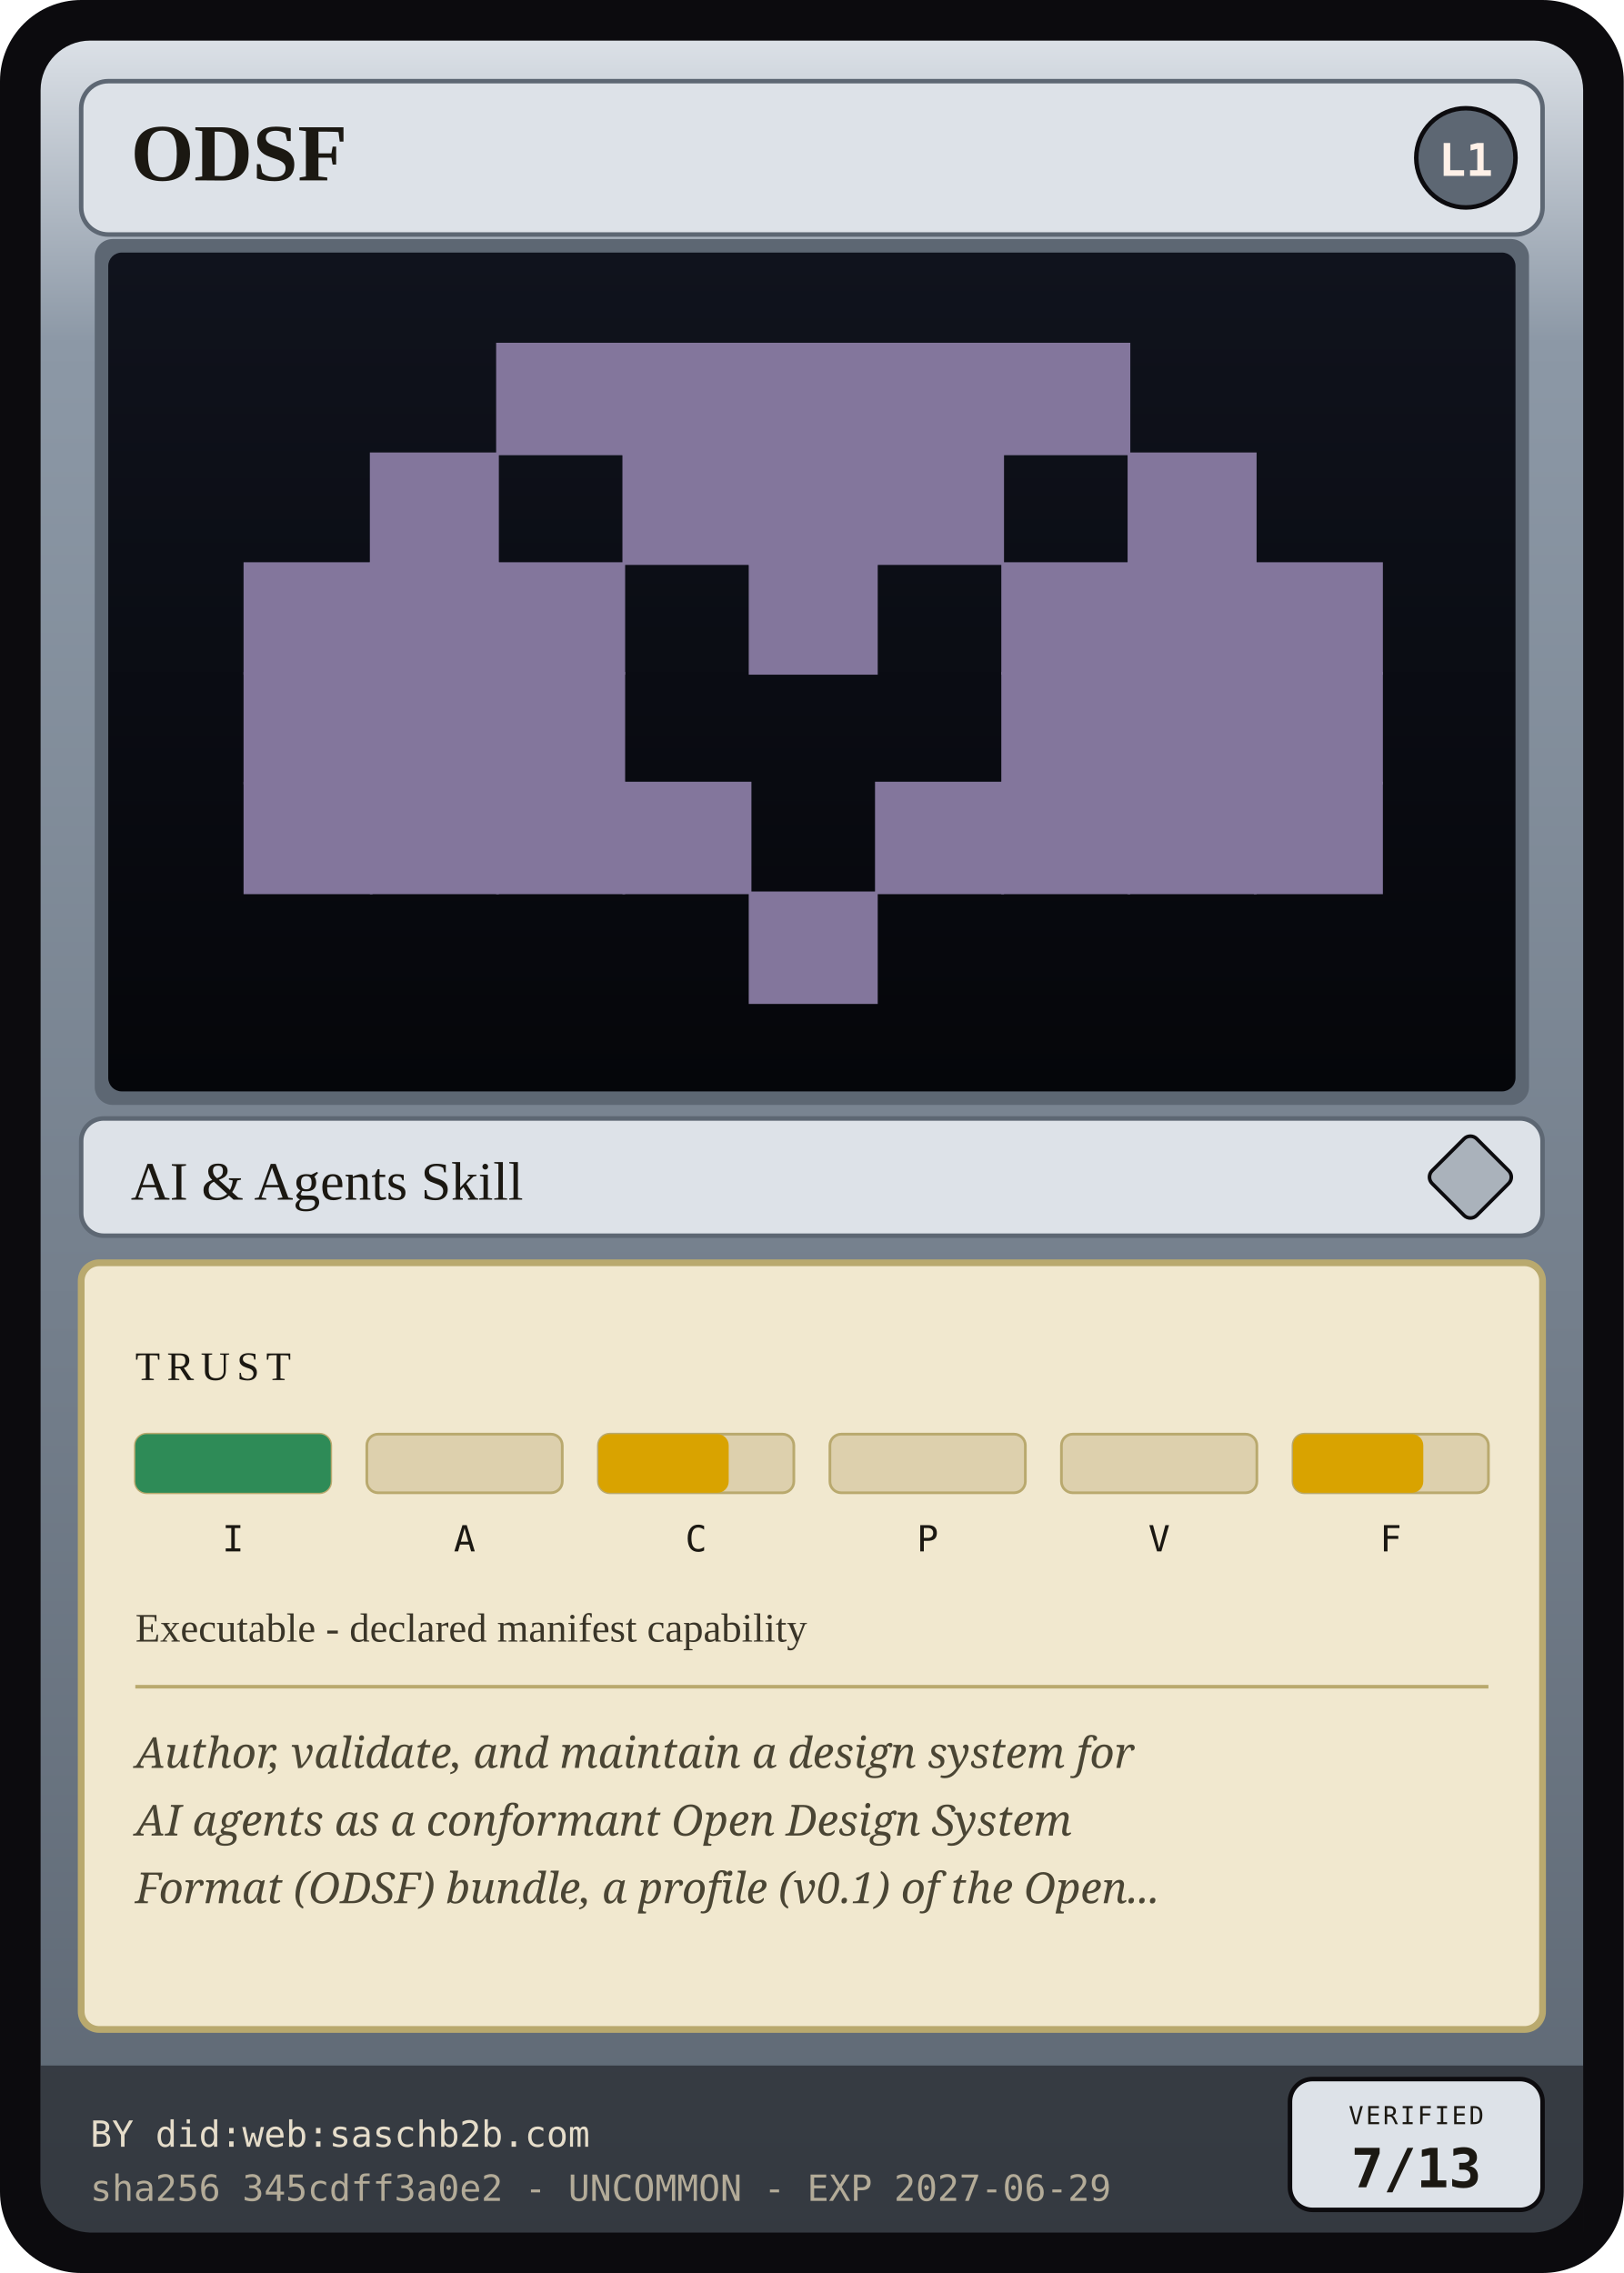
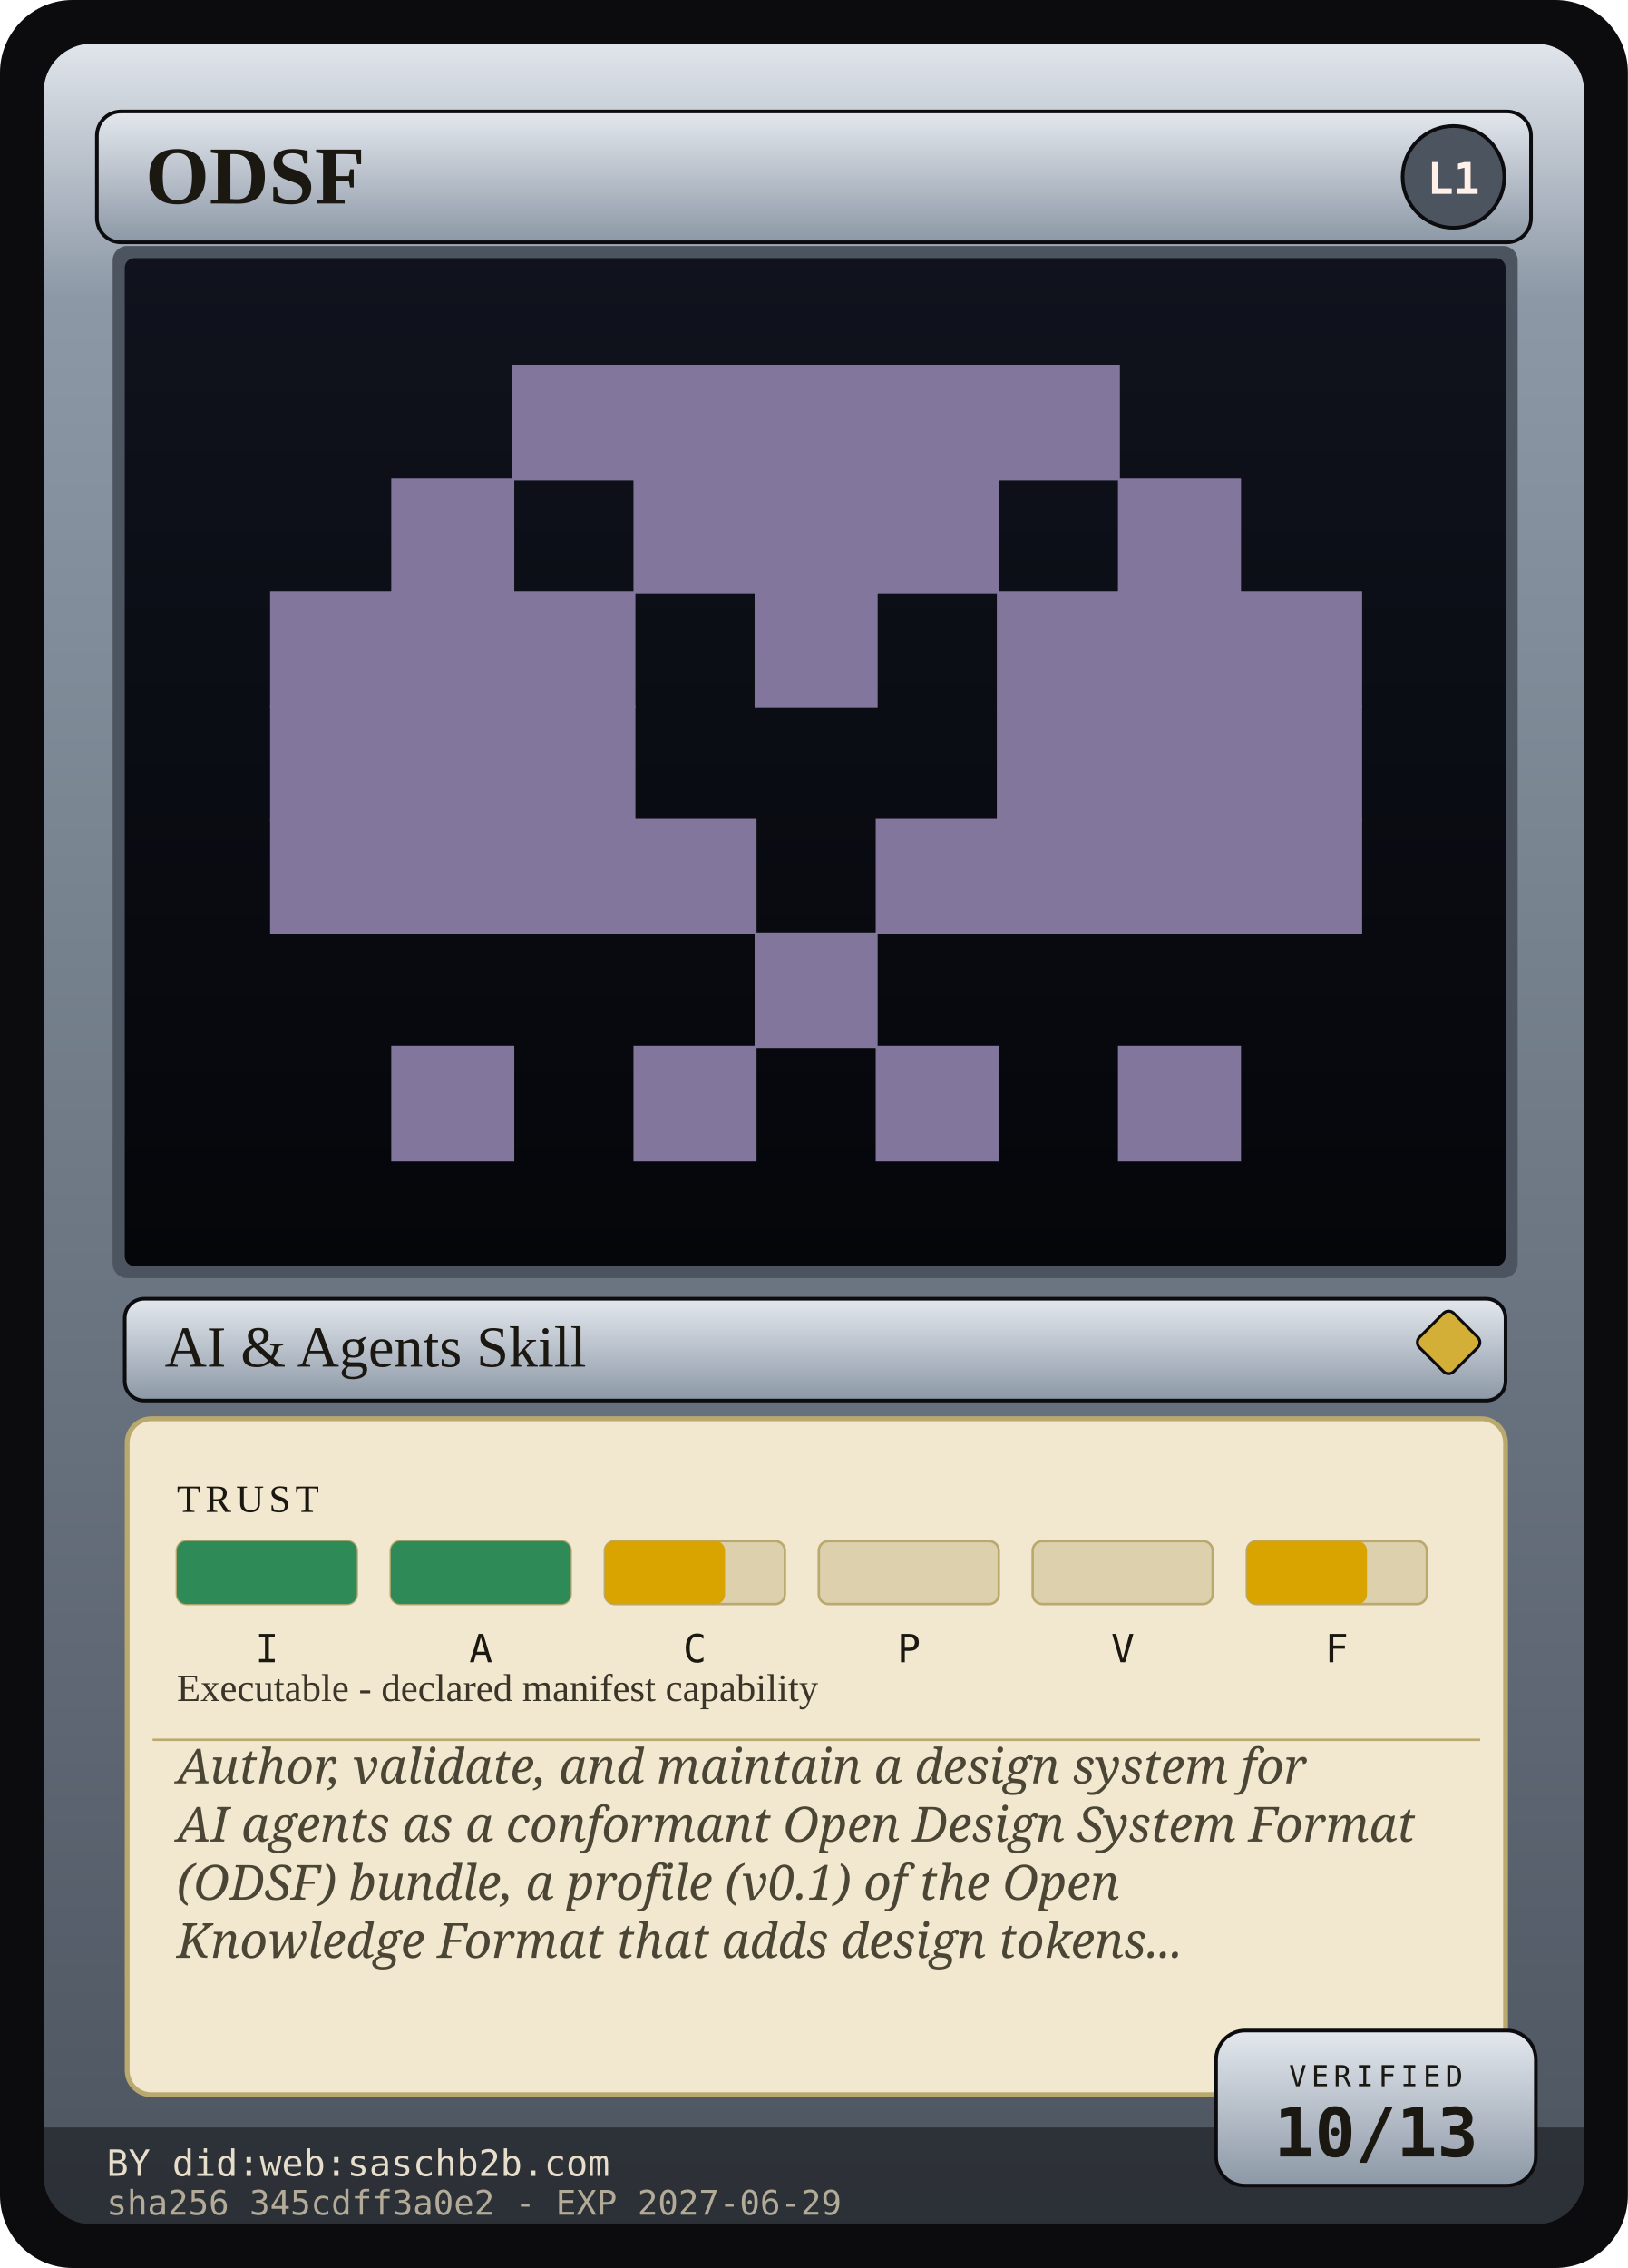
- <svg xmlns="http://www.w3.org/2000/svg" width="360" height="504" viewBox="0 0 360 504" font-family="Georgia,'Times New Roman',serif">
+ <svg xmlns="http://www.w3.org/2000/svg" width="672" height="936" viewBox="0 0 672 936" font-family="Georgia,'Times New Roman',serif">
  <defs>
    <linearGradient id="frame" x1="0" y1="0" x2="0" y2="1">
-       <stop offset="0" stop-color="#dde2e8" />
-       <stop offset="0.14" stop-color="#8c98a6" />
-       <stop offset="1" stop-color="#5d6773" />
+       <stop offset="0" stop-color="#e4e8ee" />
+       <stop offset="0.12" stop-color="#8c98a6" />
+       <stop offset="1" stop-color="#4c545f" />
+     </linearGradient>
+     <linearGradient id="plate" x1="0" y1="0" x2="0" y2="1">
+       <stop offset="0" stop-color="#e4e8ee" />
+       <stop offset="1" stop-color="#8c98a6" />
    </linearGradient>
    <linearGradient id="art" x1="0" y1="0" x2="0" y2="1">
      <stop offset="0" stop-color="#10131d" />
      <stop offset="1" stop-color="#05060a" />
    </linearGradient>
    <clipPath id="scr">
-       <rect x="24" y="56" width="312" height="186" rx="3" />
+       <rect x="51.5" y="106.5" width="570" height="416" rx="4" />
    </clipPath>
  </defs>
-   <rect x="0" y="0" width="360" height="504" rx="18" fill="#0c0b0e" />
-   <rect x="9" y="9" width="342" height="486" rx="11" fill="url(#frame)" />
-   <rect x="18" y="18" width="324" height="34" rx="6" fill="#dde2e8" stroke="#5d6773" stroke-width="1" />
-   <text x="29" y="40" font-size="18" font-weight="bold" fill="#1b1812">ODSF</text>
-   <circle cx="325" cy="35" r="11" fill="#5d6773" stroke="#0c0b0e" stroke-width="1" />
-   <text x="325" y="39" font-size="10" font-weight="bold" fill="#fff1e8" text-anchor="middle" font-family="ui-monospace,monospace">L1</text>
-   <rect x="21" y="53" width="318" height="192" rx="4" fill="#5d6773" />
+   <rect x="0" y="0" width="672" height="936" rx="30" fill="#0c0b0e" />
+   <rect x="18" y="18" width="636" height="900" rx="20" fill="url(#frame)" />
+   <rect x="40" y="46" width="592" height="54" rx="10" fill="url(#plate)" stroke="#0c0b0e" stroke-width="1.5" />
+   <text x="60" y="84" font-size="34" font-weight="bold" fill="#1b1812">ODSF</text>
+   <circle cx="600" cy="73" r="21" fill="#4c545f" stroke="#0c0b0e" stroke-width="1.5" />
+   <text x="600" y="80" font-size="18" font-weight="bold" fill="#fff1e8" text-anchor="middle" font-family="ui-monospace,monospace">L1</text>
+   <rect x="46.5" y="101.5" width="580" height="426" rx="6" fill="#4c545f" />
  <g clip-path="url(#scr)">
-     <rect x="24" y="56" width="312" height="186" fill="url(#art)" />
-     <rect x="110.00" y="76.00" width="28.60" height="24.93" fill="#83769c" />
-     <rect x="222.00" y="76.00" width="28.60" height="24.93" fill="#83769c" />
-     <rect x="138.00" y="76.00" width="28.60" height="24.93" fill="#83769c" />
-     <rect x="194.00" y="76.00" width="28.60" height="24.93" fill="#83769c" />
-     <rect x="166.00" y="76.00" width="28.60" height="24.93" fill="#83769c" />
-     <rect x="82.00" y="100.33" width="28.60" height="24.93" fill="#83769c" />
-     <rect x="250.00" y="100.33" width="28.60" height="24.93" fill="#83769c" />
-     <rect x="138.00" y="100.33" width="28.60" height="24.93" fill="#83769c" />
-     <rect x="194.00" y="100.33" width="28.60" height="24.93" fill="#83769c" />
-     <rect x="166.00" y="100.33" width="28.60" height="24.93" fill="#83769c" />
-     <rect x="54.00" y="124.67" width="28.60" height="24.93" fill="#83769c" />
-     <rect x="278.00" y="124.67" width="28.60" height="24.93" fill="#83769c" />
-     <rect x="82.00" y="124.67" width="28.60" height="24.93" fill="#83769c" />
-     <rect x="250.00" y="124.67" width="28.60" height="24.93" fill="#83769c" />
-     <rect x="110.00" y="124.67" width="28.60" height="24.93" fill="#83769c" />
-     <rect x="222.00" y="124.67" width="28.60" height="24.93" fill="#83769c" />
-     <rect x="166.00" y="124.67" width="28.60" height="24.93" fill="#83769c" />
-     <rect x="54.00" y="149.00" width="28.60" height="24.93" fill="#83769c" />
-     <rect x="278.00" y="149.00" width="28.60" height="24.93" fill="#83769c" />
-     <rect x="82.00" y="149.00" width="28.60" height="24.93" fill="#83769c" />
-     <rect x="250.00" y="149.00" width="28.60" height="24.93" fill="#83769c" />
-     <rect x="110.00" y="149.00" width="28.60" height="24.93" fill="#83769c" />
-     <rect x="222.00" y="149.00" width="28.60" height="24.93" fill="#83769c" />
-     <rect x="54.00" y="173.33" width="28.60" height="24.93" fill="#83769c" />
-     <rect x="278.00" y="173.33" width="28.60" height="24.93" fill="#83769c" />
-     <rect x="82.00" y="173.33" width="28.60" height="24.93" fill="#83769c" />
-     <rect x="250.00" y="173.33" width="28.60" height="24.93" fill="#83769c" />
-     <rect x="110.00" y="173.33" width="28.60" height="24.93" fill="#83769c" />
-     <rect x="222.00" y="173.33" width="28.60" height="24.93" fill="#83769c" />
-     <rect x="138.00" y="173.33" width="28.60" height="24.93" fill="#83769c" />
-     <rect x="194.00" y="173.33" width="28.60" height="24.93" fill="#83769c" />
-     <rect x="166.00" y="197.67" width="28.60" height="24.93" fill="#83769c" />
+     <rect x="51.5" y="106.5" width="570" height="416" fill="url(#art)" />
+     <rect x="211.5" y="150.5" width="50.8" height="47.7" fill="#83769c" />
+     <rect x="411.5" y="150.5" width="50.8" height="47.7" fill="#83769c" />
+     <rect x="261.5" y="150.5" width="50.8" height="47.7" fill="#83769c" />
+     <rect x="361.5" y="150.5" width="50.8" height="47.7" fill="#83769c" />
+     <rect x="311.5" y="150.5" width="50.8" height="47.7" fill="#83769c" />
+     <rect x="161.5" y="197.4" width="50.8" height="47.7" fill="#83769c" />
+     <rect x="461.5" y="197.4" width="50.8" height="47.7" fill="#83769c" />
+     <rect x="261.5" y="197.4" width="50.8" height="47.7" fill="#83769c" />
+     <rect x="361.5" y="197.4" width="50.8" height="47.7" fill="#83769c" />
+     <rect x="311.5" y="197.4" width="50.8" height="47.7" fill="#83769c" />
+     <rect x="111.5" y="244.2" width="50.8" height="47.7" fill="#83769c" />
+     <rect x="511.5" y="244.2" width="50.8" height="47.7" fill="#83769c" />
+     <rect x="161.5" y="244.2" width="50.8" height="47.7" fill="#83769c" />
+     <rect x="461.5" y="244.2" width="50.8" height="47.7" fill="#83769c" />
+     <rect x="211.5" y="244.2" width="50.8" height="47.7" fill="#83769c" />
+     <rect x="411.5" y="244.2" width="50.8" height="47.7" fill="#83769c" />
+     <rect x="311.5" y="244.2" width="50.8" height="47.7" fill="#83769c" />
+     <rect x="111.5" y="291.1" width="50.8" height="47.7" fill="#83769c" />
+     <rect x="511.5" y="291.1" width="50.8" height="47.7" fill="#83769c" />
+     <rect x="161.5" y="291.1" width="50.8" height="47.7" fill="#83769c" />
+     <rect x="461.5" y="291.1" width="50.8" height="47.7" fill="#83769c" />
+     <rect x="211.5" y="291.1" width="50.8" height="47.7" fill="#83769c" />
+     <rect x="411.5" y="291.1" width="50.8" height="47.7" fill="#83769c" />
+     <rect x="111.5" y="337.9" width="50.8" height="47.7" fill="#83769c" />
+     <rect x="511.5" y="337.9" width="50.8" height="47.7" fill="#83769c" />
+     <rect x="161.5" y="337.9" width="50.8" height="47.7" fill="#83769c" />
+     <rect x="461.5" y="337.9" width="50.8" height="47.7" fill="#83769c" />
+     <rect x="211.5" y="337.9" width="50.8" height="47.7" fill="#83769c" />
+     <rect x="411.5" y="337.9" width="50.8" height="47.7" fill="#83769c" />
+     <rect x="261.5" y="337.9" width="50.8" height="47.7" fill="#83769c" />
+     <rect x="361.5" y="337.9" width="50.8" height="47.7" fill="#83769c" />
+     <rect x="311.5" y="384.8" width="50.8" height="47.7" fill="#83769c" />
+     <rect x="161.5" y="431.6" width="50.8" height="47.7" fill="#83769c" />
+     <rect x="461.5" y="431.6" width="50.8" height="47.7" fill="#83769c" />
+     <rect x="261.5" y="431.6" width="50.8" height="47.7" fill="#83769c" />
+     <rect x="361.5" y="431.6" width="50.8" height="47.7" fill="#83769c" />
  </g>
-   <rect x="18" y="248" width="324" height="26" rx="5" fill="#dde2e8" stroke="#5d6773" stroke-width="1" />
-   <text x="29" y="266" font-size="12" fill="#1b1812">AI &amp; Agents Skill</text>
-   <rect x="319" y="254" width="14" height="14" rx="2" transform="rotate(45 326 261)" fill="#aab2bb" stroke="#0c0b0e" stroke-width="0.8" />
-   <rect x="18" y="280" width="324" height="170" rx="4" fill="#f1e8cf" stroke="#b9a96e" stroke-width="1.5" />
-   <text x="30" y="306" font-size="9" letter-spacing="1.5" fill="#1b1812">TRUST</text>
-   <rect x="30.00" y="318" width="43.33" height="13" rx="2.5" fill="#ddd0ad" stroke="#b9a96e" stroke-width="0.6" />
-   <rect x="30.00" y="318" width="43.33" height="13" rx="2.5" fill="#2e8b57" />
-   <text x="51.67" y="344" font-size="8" fill="#1b1812" text-anchor="middle" font-family="ui-monospace,monospace">I</text>
-   <rect x="81.33" y="318" width="43.33" height="13" rx="2.5" fill="#ddd0ad" stroke="#b9a96e" stroke-width="0.6" />
-   <rect x="81.33" y="318" width="0.00" height="13" rx="2.5" fill="#8a8378" />
-   <text x="103.00" y="344" font-size="8" fill="#1b1812" text-anchor="middle" font-family="ui-monospace,monospace">A</text>
-   <rect x="132.67" y="318" width="43.33" height="13" rx="2.5" fill="#ddd0ad" stroke="#b9a96e" stroke-width="0.6" />
-   <rect x="132.67" y="318" width="28.89" height="13" rx="2.5" fill="#d9a300" />
-   <text x="154.33" y="344" font-size="8" fill="#1b1812" text-anchor="middle" font-family="ui-monospace,monospace">C</text>
-   <rect x="184.00" y="318" width="43.33" height="13" rx="2.5" fill="#ddd0ad" stroke="#b9a96e" stroke-width="0.6" />
-   <rect x="184.00" y="318" width="0.00" height="13" rx="2.5" fill="#8a8378" />
-   <text x="205.67" y="344" font-size="8" fill="#1b1812" text-anchor="middle" font-family="ui-monospace,monospace">P</text>
-   <rect x="235.33" y="318" width="43.33" height="13" rx="2.5" fill="#ddd0ad" stroke="#b9a96e" stroke-width="0.6" />
-   <rect x="235.33" y="318" width="0.00" height="13" rx="2.5" fill="#8a8378" />
-   <text x="257.00" y="344" font-size="8" fill="#1b1812" text-anchor="middle" font-family="ui-monospace,monospace">V</text>
-   <rect x="286.67" y="318" width="43.33" height="13" rx="2.5" fill="#ddd0ad" stroke="#b9a96e" stroke-width="0.6" />
-   <rect x="286.67" y="318" width="28.89" height="13" rx="2.5" fill="#d9a300" />
-   <text x="308.33" y="344" font-size="8" fill="#1b1812" text-anchor="middle" font-family="ui-monospace,monospace">F</text>
-   <text x="30" y="364" font-size="9" fill="#3a3528">Executable - declared manifest capability</text>
-   <line x1="30" y1="374" x2="330" y2="374" stroke="#b9a96e" stroke-width="0.8" />
-   <text x="30" y="392" font-size="9.5" font-style="italic" fill="#4a4534" font-family="Georgia,serif">Author, validate, and maintain a design system for</text>
-   <text x="30" y="407" font-size="9.5" font-style="italic" fill="#4a4534" font-family="Georgia,serif">AI agents as a conformant Open Design System</text>
-   <text x="30" y="422" font-size="9.5" font-style="italic" fill="#4a4534" font-family="Georgia,serif">Format (ODSF) bundle, a profile (v0.1) of the Open...</text>
-   <rect x="9" y="458" width="342" height="37" rx="0" fill="#0c0b0e" opacity="0.5" />
-   <text x="20" y="476" font-size="8" fill="#e6ddca" font-family="ui-monospace,monospace">BY did:web:saschb2b.com</text>
-   <text x="20" y="488" font-size="8" fill="#b3ab98" font-family="ui-monospace,monospace">sha256 345cdff3a0e2 - UNCOMMON - EXP 2027-06-29</text>
-   <rect x="286" y="461" width="56" height="29" rx="5" fill="#dde2e8" stroke="#0c0b0e" stroke-width="1" />
-   <text x="314" y="471" font-size="5.5" letter-spacing="0.5" fill="#1b1812" text-anchor="middle" font-family="ui-monospace,monospace">VERIFIED</text>
-   <text x="314" y="485" font-size="12" font-weight="bold" fill="#1b1812" text-anchor="middle" font-family="ui-monospace,monospace">7/13</text>
+   <rect x="51.5" y="536" width="570" height="42" rx="8" fill="url(#plate)" stroke="#0c0b0e" stroke-width="1.5" />
+   <text x="68" y="564" font-size="24" fill="#1b1812">AI &amp; Agents Skill</text>
+   <rect x="588" y="544" width="20" height="20" rx="3" transform="rotate(45 598 554)" fill="#d4af37" stroke="#0c0b0e" stroke-width="1.2" />
+   <rect x="52.5" y="585.5" width="569" height="279" rx="10" fill="#f1e8cf" stroke="#b9a96e" stroke-width="2" />
+   <text x="73" y="624" font-size="16" letter-spacing="2" fill="#1b1812">TRUST</text>
+   <rect x="73.0" y="636" width="74.3" height="26" rx="4" fill="#ddd0ad" stroke="#b9a96e" stroke-width="1" />
+   <rect x="73.0" y="636" width="74.3" height="26" rx="4" fill="#2e8b57" />
+   <text x="110.2" y="686" font-size="16" fill="#1b1812" text-anchor="middle" font-family="ui-monospace,monospace">I</text>
+   <rect x="161.3" y="636" width="74.3" height="26" rx="4" fill="#ddd0ad" stroke="#b9a96e" stroke-width="1" />
+   <rect x="161.3" y="636" width="74.3" height="26" rx="4" fill="#2e8b57" />
+   <text x="198.5" y="686" font-size="16" fill="#1b1812" text-anchor="middle" font-family="ui-monospace,monospace">A</text>
+   <rect x="249.7" y="636" width="74.3" height="26" rx="4" fill="#ddd0ad" stroke="#b9a96e" stroke-width="1" />
+   <rect x="249.7" y="636" width="49.6" height="26" rx="4" fill="#d9a300" />
+   <text x="286.8" y="686" font-size="16" fill="#1b1812" text-anchor="middle" font-family="ui-monospace,monospace">C</text>
+   <rect x="338.0" y="636" width="74.3" height="26" rx="4" fill="#ddd0ad" stroke="#b9a96e" stroke-width="1" />
+   <rect x="338.0" y="636" width="0.0" height="26" rx="4" fill="#8a8378" />
+   <text x="375.2" y="686" font-size="16" fill="#1b1812" text-anchor="middle" font-family="ui-monospace,monospace">P</text>
+   <rect x="426.3" y="636" width="74.3" height="26" rx="4" fill="#ddd0ad" stroke="#b9a96e" stroke-width="1" />
+   <rect x="426.3" y="636" width="0.0" height="26" rx="4" fill="#8a8378" />
+   <text x="463.5" y="686" font-size="16" fill="#1b1812" text-anchor="middle" font-family="ui-monospace,monospace">V</text>
+   <rect x="514.7" y="636" width="74.3" height="26" rx="4" fill="#ddd0ad" stroke="#b9a96e" stroke-width="1" />
+   <rect x="514.7" y="636" width="49.6" height="26" rx="4" fill="#d9a300" />
+   <text x="551.8" y="686" font-size="16" fill="#1b1812" text-anchor="middle" font-family="ui-monospace,monospace">F</text>
+   <text x="73" y="702" font-size="16" fill="#3a3528">Executable - declared manifest capability</text>
+   <line x1="63" y1="718" x2="611" y2="718" stroke="#b9a96e" stroke-width="1" />
+   <text x="73" y="736" font-size="20" font-style="italic" fill="#4a4534" font-family="Georgia,serif">Author, validate, and maintain a design system for</text>
+   <text x="73" y="760" font-size="20" font-style="italic" fill="#4a4534" font-family="Georgia,serif">AI agents as a conformant Open Design System Format</text>
+   <text x="73" y="784" font-size="20" font-style="italic" fill="#4a4534" font-family="Georgia,serif">(ODSF) bundle, a profile (v0.1) of the Open</text>
+   <text x="73" y="808" font-size="20" font-style="italic" fill="#4a4534" font-family="Georgia,serif">Knowledge Format that adds design tokens...</text>
+   <rect x="18" y="878" width="636" height="40" fill="#0c0b0e" opacity="0.5" />
+   <text x="44" y="898" font-size="15" fill="#e6ddca" font-family="ui-monospace,monospace">BY did:web:saschb2b.com</text>
+   <text x="44" y="914" font-size="14" fill="#b3ab98" font-family="ui-monospace,monospace">sha256 345cdff3a0e2 - EXP 2027-06-29</text>
+   <rect x="502" y="838" width="132" height="64" rx="12" fill="url(#plate)" stroke="#0c0b0e" stroke-width="1.5" />
+   <text x="568" y="861" font-size="12" letter-spacing="2" fill="#1b1812" text-anchor="middle" font-family="ui-monospace,monospace">VERIFIED</text>
+   <text x="568" y="890" font-size="28" font-weight="bold" fill="#1b1812" text-anchor="middle" font-family="ui-monospace,monospace">10/13</text>
</svg>
